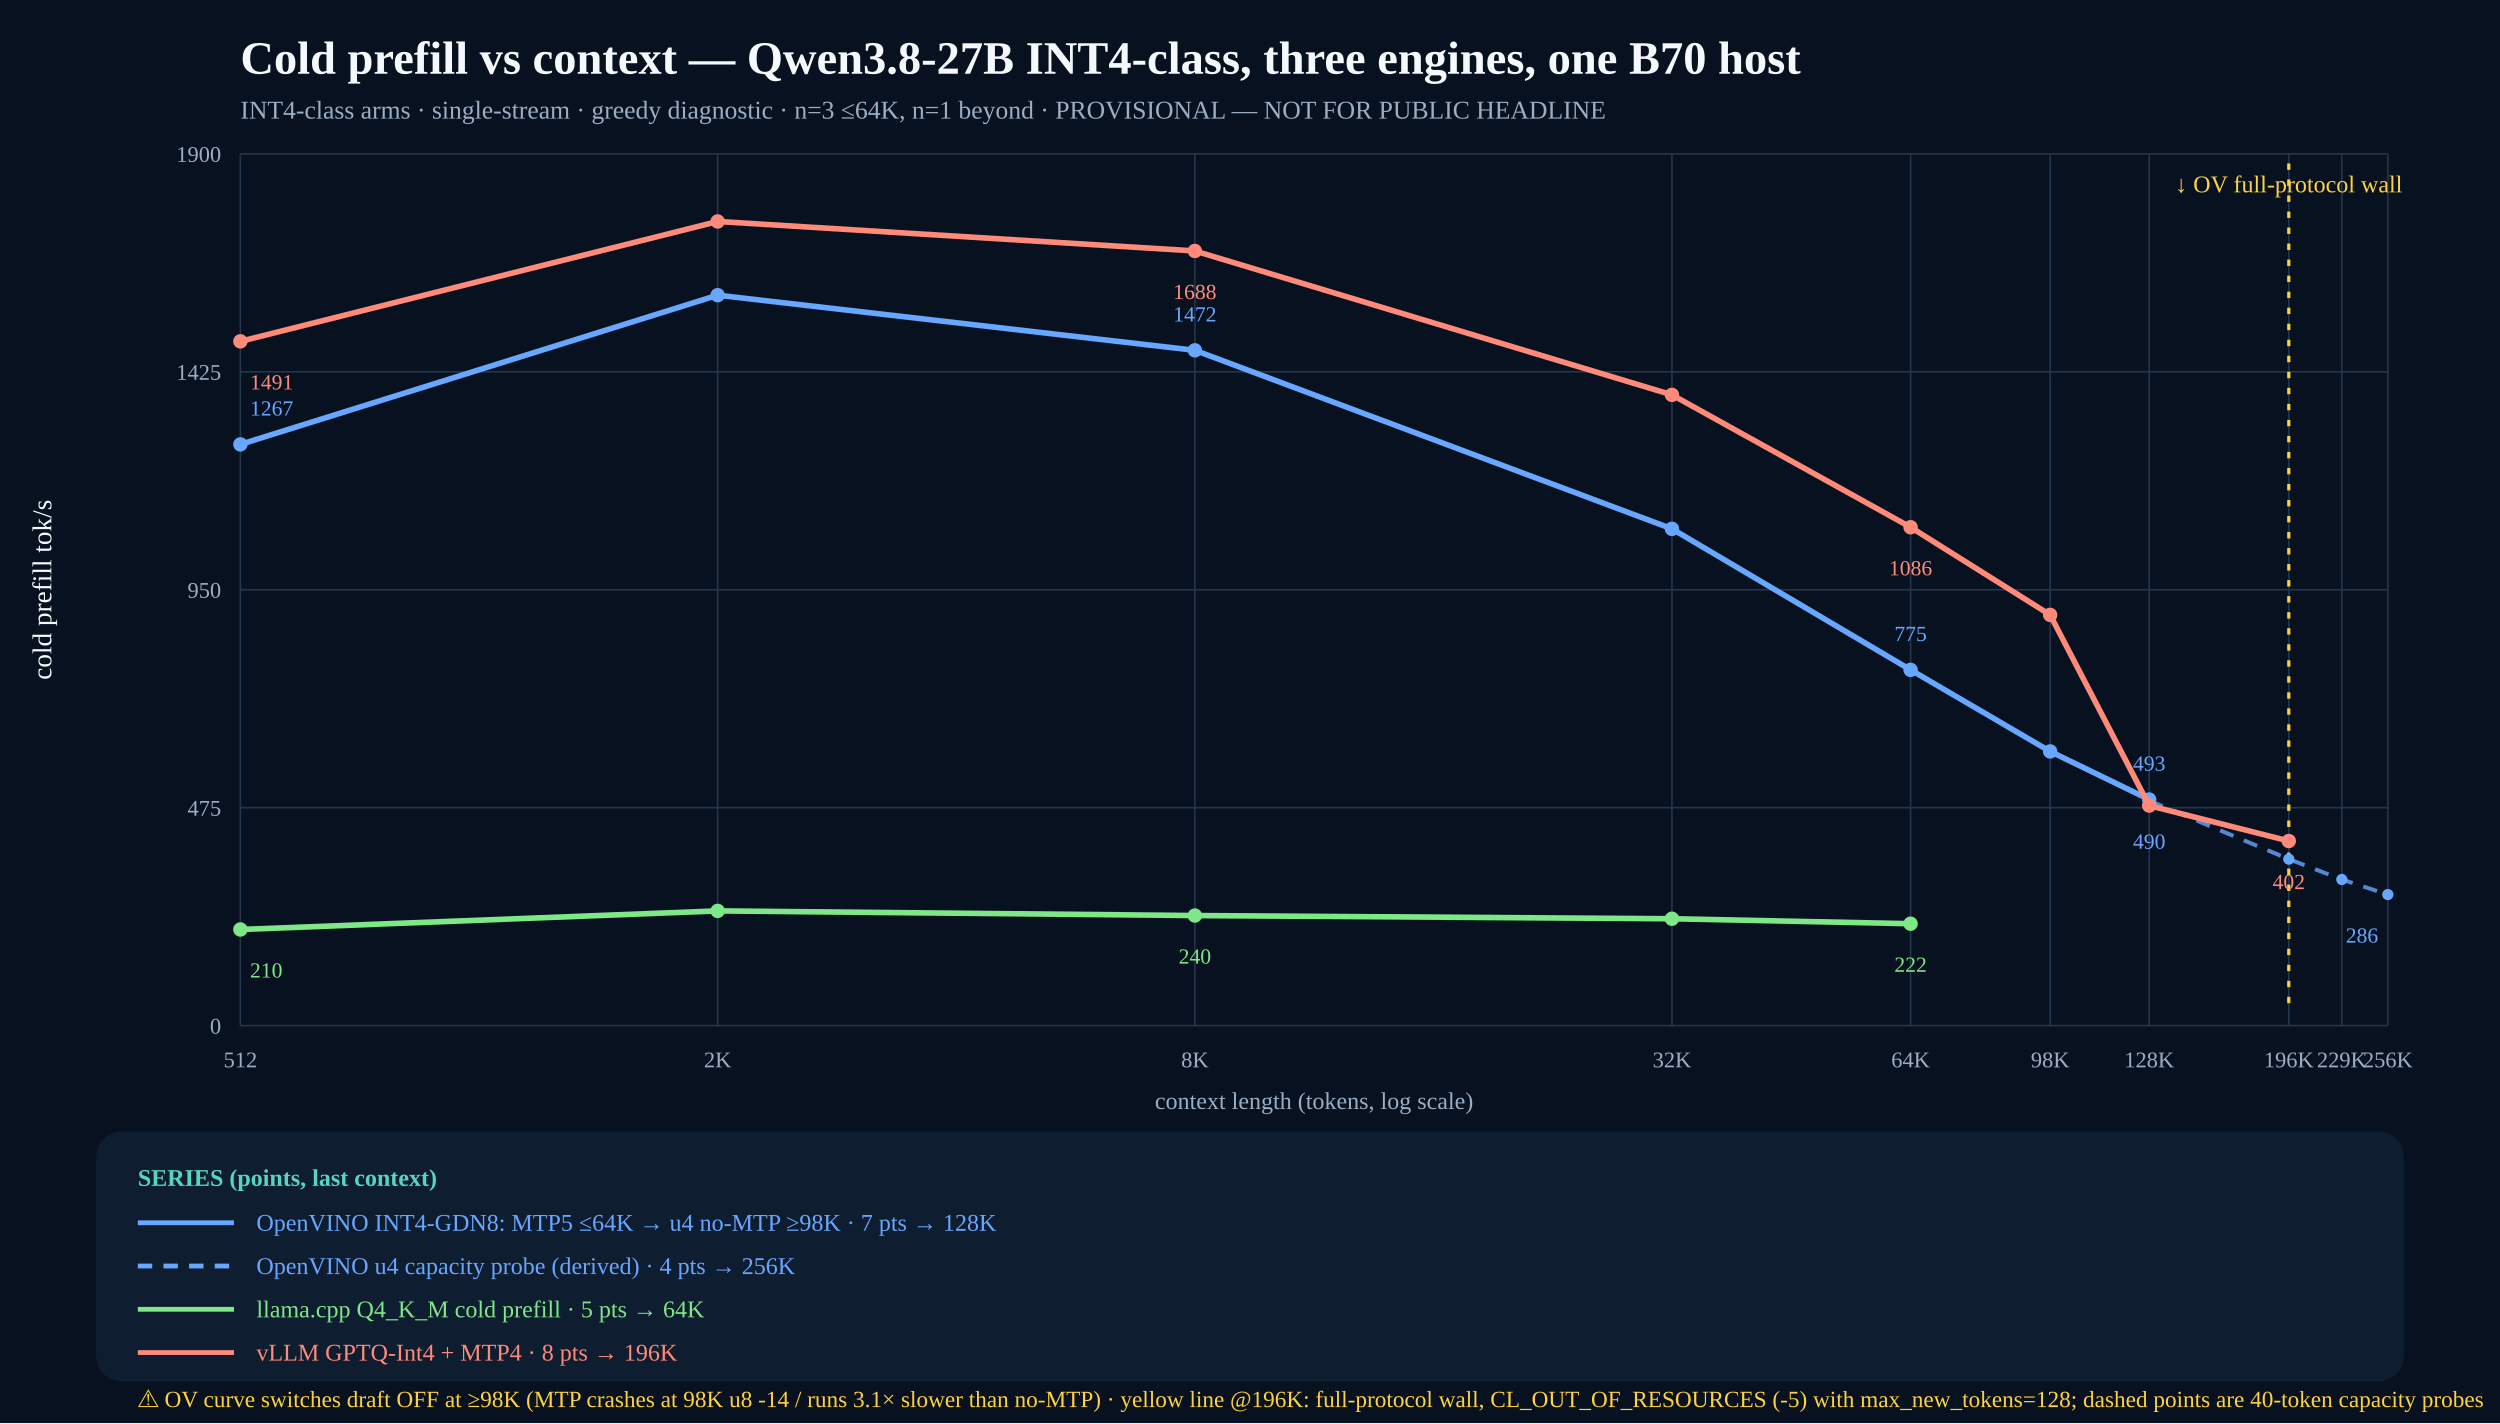
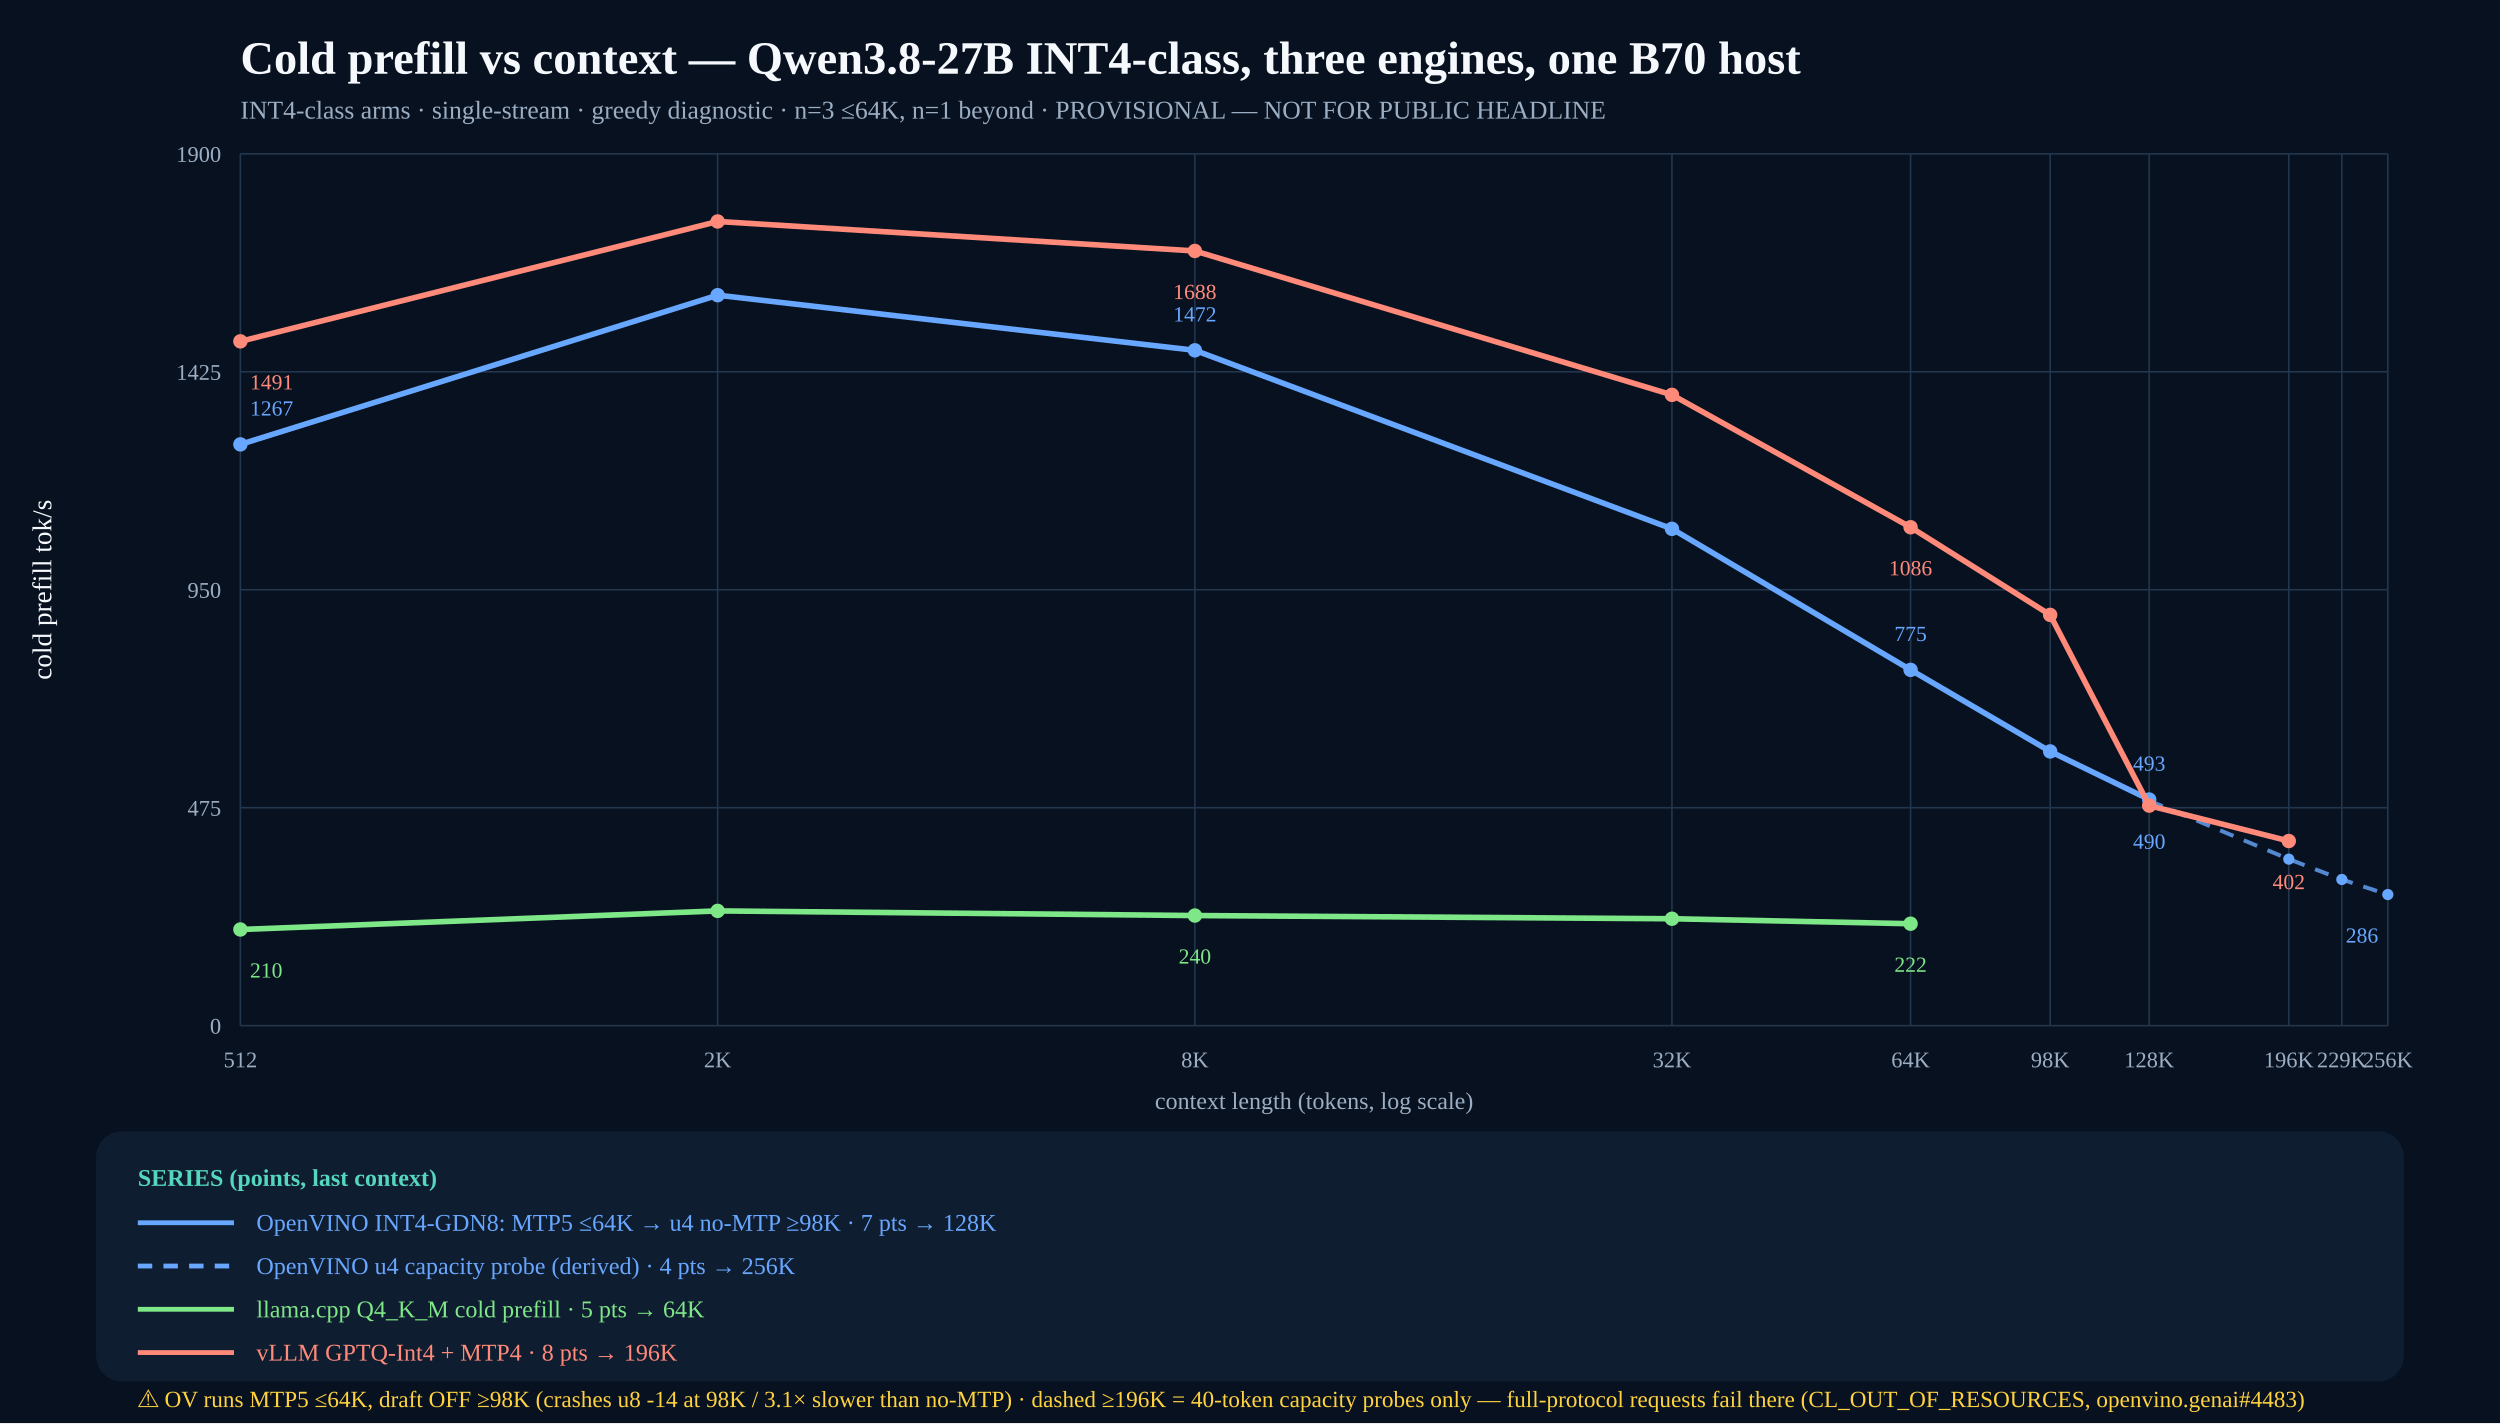
<svg xmlns="http://www.w3.org/2000/svg" width="1560" height="888" viewBox="0 0 1560 888">
  <rect width="1560" height="888" fill="#07111f" />
  <text x="150" y="46" fill="#f5f8fc" font-size="29" font-weight="700">Cold prefill vs context — Qwen3.8-27B INT4-class, three engines, one B70 host</text>
  <text x="150" y="74" fill="#9caec4" font-size="16">INT4-class arms · single-stream · greedy diagnostic · n=3 ≤64K, n=1 beyond · PROVISIONAL — NOT FOR PUBLIC HEADLINE</text>
  <line x1="150.0" y1="96" x2="150.0" y2="640" stroke="#22364e" stroke-width="1" />
  <text x="150.0" y="666" fill="#9caec4" font-size="14" text-anchor="middle">512</text>
  <line x1="447.8" y1="96" x2="447.8" y2="640" stroke="#22364e" stroke-width="1" />
  <text x="447.8" y="666" fill="#9caec4" font-size="14" text-anchor="middle">2K</text>
  <line x1="745.6" y1="96" x2="745.6" y2="640" stroke="#22364e" stroke-width="1" />
  <text x="745.6" y="666" fill="#9caec4" font-size="14" text-anchor="middle">8K</text>
  <line x1="1043.3" y1="96" x2="1043.3" y2="640" stroke="#22364e" stroke-width="1" />
  <text x="1043.3" y="666" fill="#9caec4" font-size="14" text-anchor="middle">32K</text>
  <line x1="1192.2" y1="96" x2="1192.2" y2="640" stroke="#22364e" stroke-width="1" />
  <text x="1192.2" y="666" fill="#9caec4" font-size="14" text-anchor="middle">64K</text>
  <line x1="1279.3" y1="96" x2="1279.3" y2="640" stroke="#22364e" stroke-width="1" />
  <text x="1279.3" y="666" fill="#9caec4" font-size="14" text-anchor="middle">98K</text>
  <line x1="1341.1" y1="96" x2="1341.1" y2="640" stroke="#22364e" stroke-width="1" />
  <text x="1341.1" y="666" fill="#9caec4" font-size="14" text-anchor="middle">128K</text>
  <line x1="1428.2" y1="96" x2="1428.2" y2="640" stroke="#22364e" stroke-width="1" />
  <text x="1428.2" y="666" fill="#9caec4" font-size="14" text-anchor="middle">196K</text>
  <line x1="1461.3" y1="96" x2="1461.3" y2="640" stroke="#22364e" stroke-width="1" />
  <text x="1461.3" y="666" fill="#9caec4" font-size="14" text-anchor="middle">229K</text>
  <line x1="1490.0" y1="96" x2="1490.0" y2="640" stroke="#22364e" stroke-width="1" />
  <text x="1490.0" y="666" fill="#9caec4" font-size="14" text-anchor="middle">256K</text>
  <line x1="150" y1="640.0" x2="1490" y2="640.0" stroke="#22364e" stroke-width="1" />
  <text x="138" y="645.0" fill="#9caec4" font-size="14" text-anchor="end">0</text>
  <line x1="150" y1="504.0" x2="1490" y2="504.0" stroke="#22364e" stroke-width="1" />
  <text x="138" y="509.0" fill="#9caec4" font-size="14" text-anchor="end">475</text>
  <line x1="150" y1="368.0" x2="1490" y2="368.0" stroke="#22364e" stroke-width="1" />
  <text x="138" y="373.0" fill="#9caec4" font-size="14" text-anchor="end">950</text>
  <line x1="150" y1="232.0" x2="1490" y2="232.0" stroke="#22364e" stroke-width="1" />
  <text x="138" y="237.0" fill="#9caec4" font-size="14" text-anchor="end">1425</text>
  <line x1="150" y1="96.0" x2="1490" y2="96.0" stroke="#22364e" stroke-width="1" />
  <text x="138" y="101.0" fill="#9caec4" font-size="14" text-anchor="end">1900</text>
  <text x="32" y="368.0" fill="#f5f8fc" font-size="17" text-anchor="middle" transform="rotate(-90 32 368.0)">cold prefill tok/s</text>
  <text x="820.0" y="692" fill="#9caec4" font-size="15" text-anchor="middle">context length (tokens, log scale)</text>
-   <line x1="1428.2" y1="102" x2="1428.2" y2="632" stroke="#ffd23f" stroke-width="2" stroke-dasharray="4,6" />
-   <text x="1428.2" y="120" fill="#ffd23f" font-size="15" text-anchor="middle">↓ OV full-protocol wall</text>
  <polyline points="150.0,277.3 447.8,184.2 745.6,218.6 1043.3,330.0 1192.2,418.0 1279.3,468.9 1341.1,498.9" fill="none" stroke="#68a7ff" stroke-width="3.5" opacity="1.0" />
  <circle cx="150.0" cy="277.3" r="4.5" fill="#68a7ff" />
  <circle cx="447.8" cy="184.2" r="4.5" fill="#68a7ff" />
  <circle cx="745.6" cy="218.6" r="4.5" fill="#68a7ff" />
  <circle cx="1043.3" cy="330.0" r="4.5" fill="#68a7ff" />
  <circle cx="1192.2" cy="418.0" r="4.5" fill="#68a7ff" />
  <circle cx="1279.3" cy="468.9" r="4.5" fill="#68a7ff" />
  <circle cx="1341.1" cy="498.9" r="4.5" fill="#68a7ff" />
  <text x="156.0" y="259.3" fill="#68a7ff" font-size="13.5" text-anchor="start">1267</text>
  <text x="745.6" y="200.6" fill="#68a7ff" font-size="13.5" text-anchor="middle">1472</text>
  <text x="1192.2" y="400.0" fill="#68a7ff" font-size="13.5" text-anchor="middle">775</text>
  <text x="1341.1" y="480.9" fill="#68a7ff" font-size="13.5" text-anchor="middle">493</text>
  <polyline points="1341.1,499.6 1428.2,536.1 1461.3,548.8 1490.0,558.2" fill="none" stroke="#68a7ff" stroke-width="2.5" opacity="0.8" stroke-dasharray="9,7" />
  <circle cx="1341.1" cy="499.6" r="3.5" fill="#68a7ff" />
  <circle cx="1428.2" cy="536.1" r="3.5" fill="#68a7ff" />
  <circle cx="1461.3" cy="548.8" r="3.5" fill="#68a7ff" />
  <circle cx="1490.0" cy="558.2" r="3.5" fill="#68a7ff" />
  <text x="1341.1" y="529.6" fill="#68a7ff" font-size="13.5" text-anchor="middle">490</text>
  <text x="1484.0" y="588.2" fill="#68a7ff" font-size="13.5" text-anchor="end">286</text>
  <polyline points="150.0,580.0 447.8,568.4 745.6,571.3 1043.3,573.3 1192.2,576.4" fill="none" stroke="#7ee787" stroke-width="3.5" opacity="1.0" />
  <circle cx="150.0" cy="580.0" r="4.5" fill="#7ee787" />
  <circle cx="447.8" cy="568.4" r="4.5" fill="#7ee787" />
  <circle cx="745.6" cy="571.3" r="4.5" fill="#7ee787" />
  <circle cx="1043.3" cy="573.3" r="4.5" fill="#7ee787" />
  <circle cx="1192.2" cy="576.4" r="4.5" fill="#7ee787" />
  <text x="156.0" y="610.0" fill="#7ee787" font-size="13.5" text-anchor="start">210</text>
  <text x="745.6" y="601.3" fill="#7ee787" font-size="13.5" text-anchor="middle">240</text>
  <text x="1192.2" y="606.4" fill="#7ee787" font-size="13.5" text-anchor="middle">222</text>
  <polyline points="150.0,213.0 447.8,138.2 745.6,156.6 1043.3,246.4 1192.2,329.0 1279.3,383.7 1341.1,502.7 1428.2,524.8" fill="none" stroke="#ff8a7a" stroke-width="3.5" opacity="1.0" />
  <circle cx="150.0" cy="213.0" r="4.5" fill="#ff8a7a" />
  <circle cx="447.8" cy="138.2" r="4.5" fill="#ff8a7a" />
  <circle cx="745.6" cy="156.6" r="4.5" fill="#ff8a7a" />
  <circle cx="1043.3" cy="246.4" r="4.5" fill="#ff8a7a" />
  <circle cx="1192.2" cy="329.0" r="4.5" fill="#ff8a7a" />
  <circle cx="1279.3" cy="383.7" r="4.5" fill="#ff8a7a" />
  <circle cx="1341.1" cy="502.7" r="4.5" fill="#ff8a7a" />
  <circle cx="1428.2" cy="524.8" r="4.5" fill="#ff8a7a" />
  <text x="156.0" y="243.0" fill="#ff8a7a" font-size="13.5" text-anchor="start">1491</text>
  <text x="745.6" y="186.6" fill="#ff8a7a" font-size="13.5" text-anchor="middle">1688</text>
  <text x="1192.2" y="359.0" fill="#ff8a7a" font-size="13.5" text-anchor="middle">1086</text>
  <text x="1428.2" y="554.8" fill="#ff8a7a" font-size="13.5" text-anchor="middle">402</text>
  <rect x="60" y="706" width="1440" height="156" rx="16" fill="#0f1d30" />
  <text x="86" y="740" fill="#55d6be" font-size="15" font-weight="700">SERIES (points, last context)</text>
  <line x1="86" y1="763" x2="146" y2="763" stroke="#68a7ff" stroke-width="3" />
  <text x="160" y="768" fill="#68a7ff" font-size="15">OpenVINO INT4-GDN8: MTP5 ≤64K → u4 no-MTP ≥98K · 7 pts → 128K</text>
  <line x1="86" y1="790" x2="146" y2="790" stroke="#68a7ff" stroke-width="3" stroke-dasharray="9,7" />
  <text x="160" y="795" fill="#68a7ff" font-size="15">OpenVINO u4 capacity probe (derived) · 4 pts → 256K</text>
  <line x1="86" y1="817" x2="146" y2="817" stroke="#7ee787" stroke-width="3" />
  <text x="160" y="822" fill="#7ee787" font-size="15">llama.cpp Q4_K_M cold prefill · 5 pts → 64K</text>
  <line x1="86" y1="844" x2="146" y2="844" stroke="#ff8a7a" stroke-width="3" />
  <text x="160" y="849" fill="#ff8a7a" font-size="15">vLLM GPTQ-Int4 + MTP4 · 8 pts → 196K</text>
-   <text x="86" y="878" fill="#ffd23f" font-size="14.5">⚠ OV curve switches draft OFF at ≥98K (MTP crashes at 98K u8 -14 / runs 3.1× slower than no-MTP) · yellow line @196K: full-protocol wall, CL_OUT_OF_RESOURCES (-5) with max_new_tokens=128; dashed points are 40-token capacity probes</text>
+   <text x="86" y="878" fill="#ffd23f" font-size="14.5">⚠ OV runs MTP5 ≤64K, draft OFF ≥98K (crashes u8 -14 at 98K / 3.1× slower than no-MTP) · dashed ≥196K = 40-token capacity probes only — full-protocol requests fail there (CL_OUT_OF_RESOURCES, openvino.genai#4483)</text>
  <text x="86" y="900" fill="#9caec4" font-size="13.5">Evidence: results/2026/09/qw38-ov-mtp-20260914/ · regenerated by scripts/tmp/ov-mtp-20260914/render-ctx-sweep-svg.py · llama prefill is honest cold (no cache-prompt) · engine max ctx: llama.cpp 256K &gt; vLLM Int4 196K &gt; OV 131K (full protocol)</text>
</svg>
